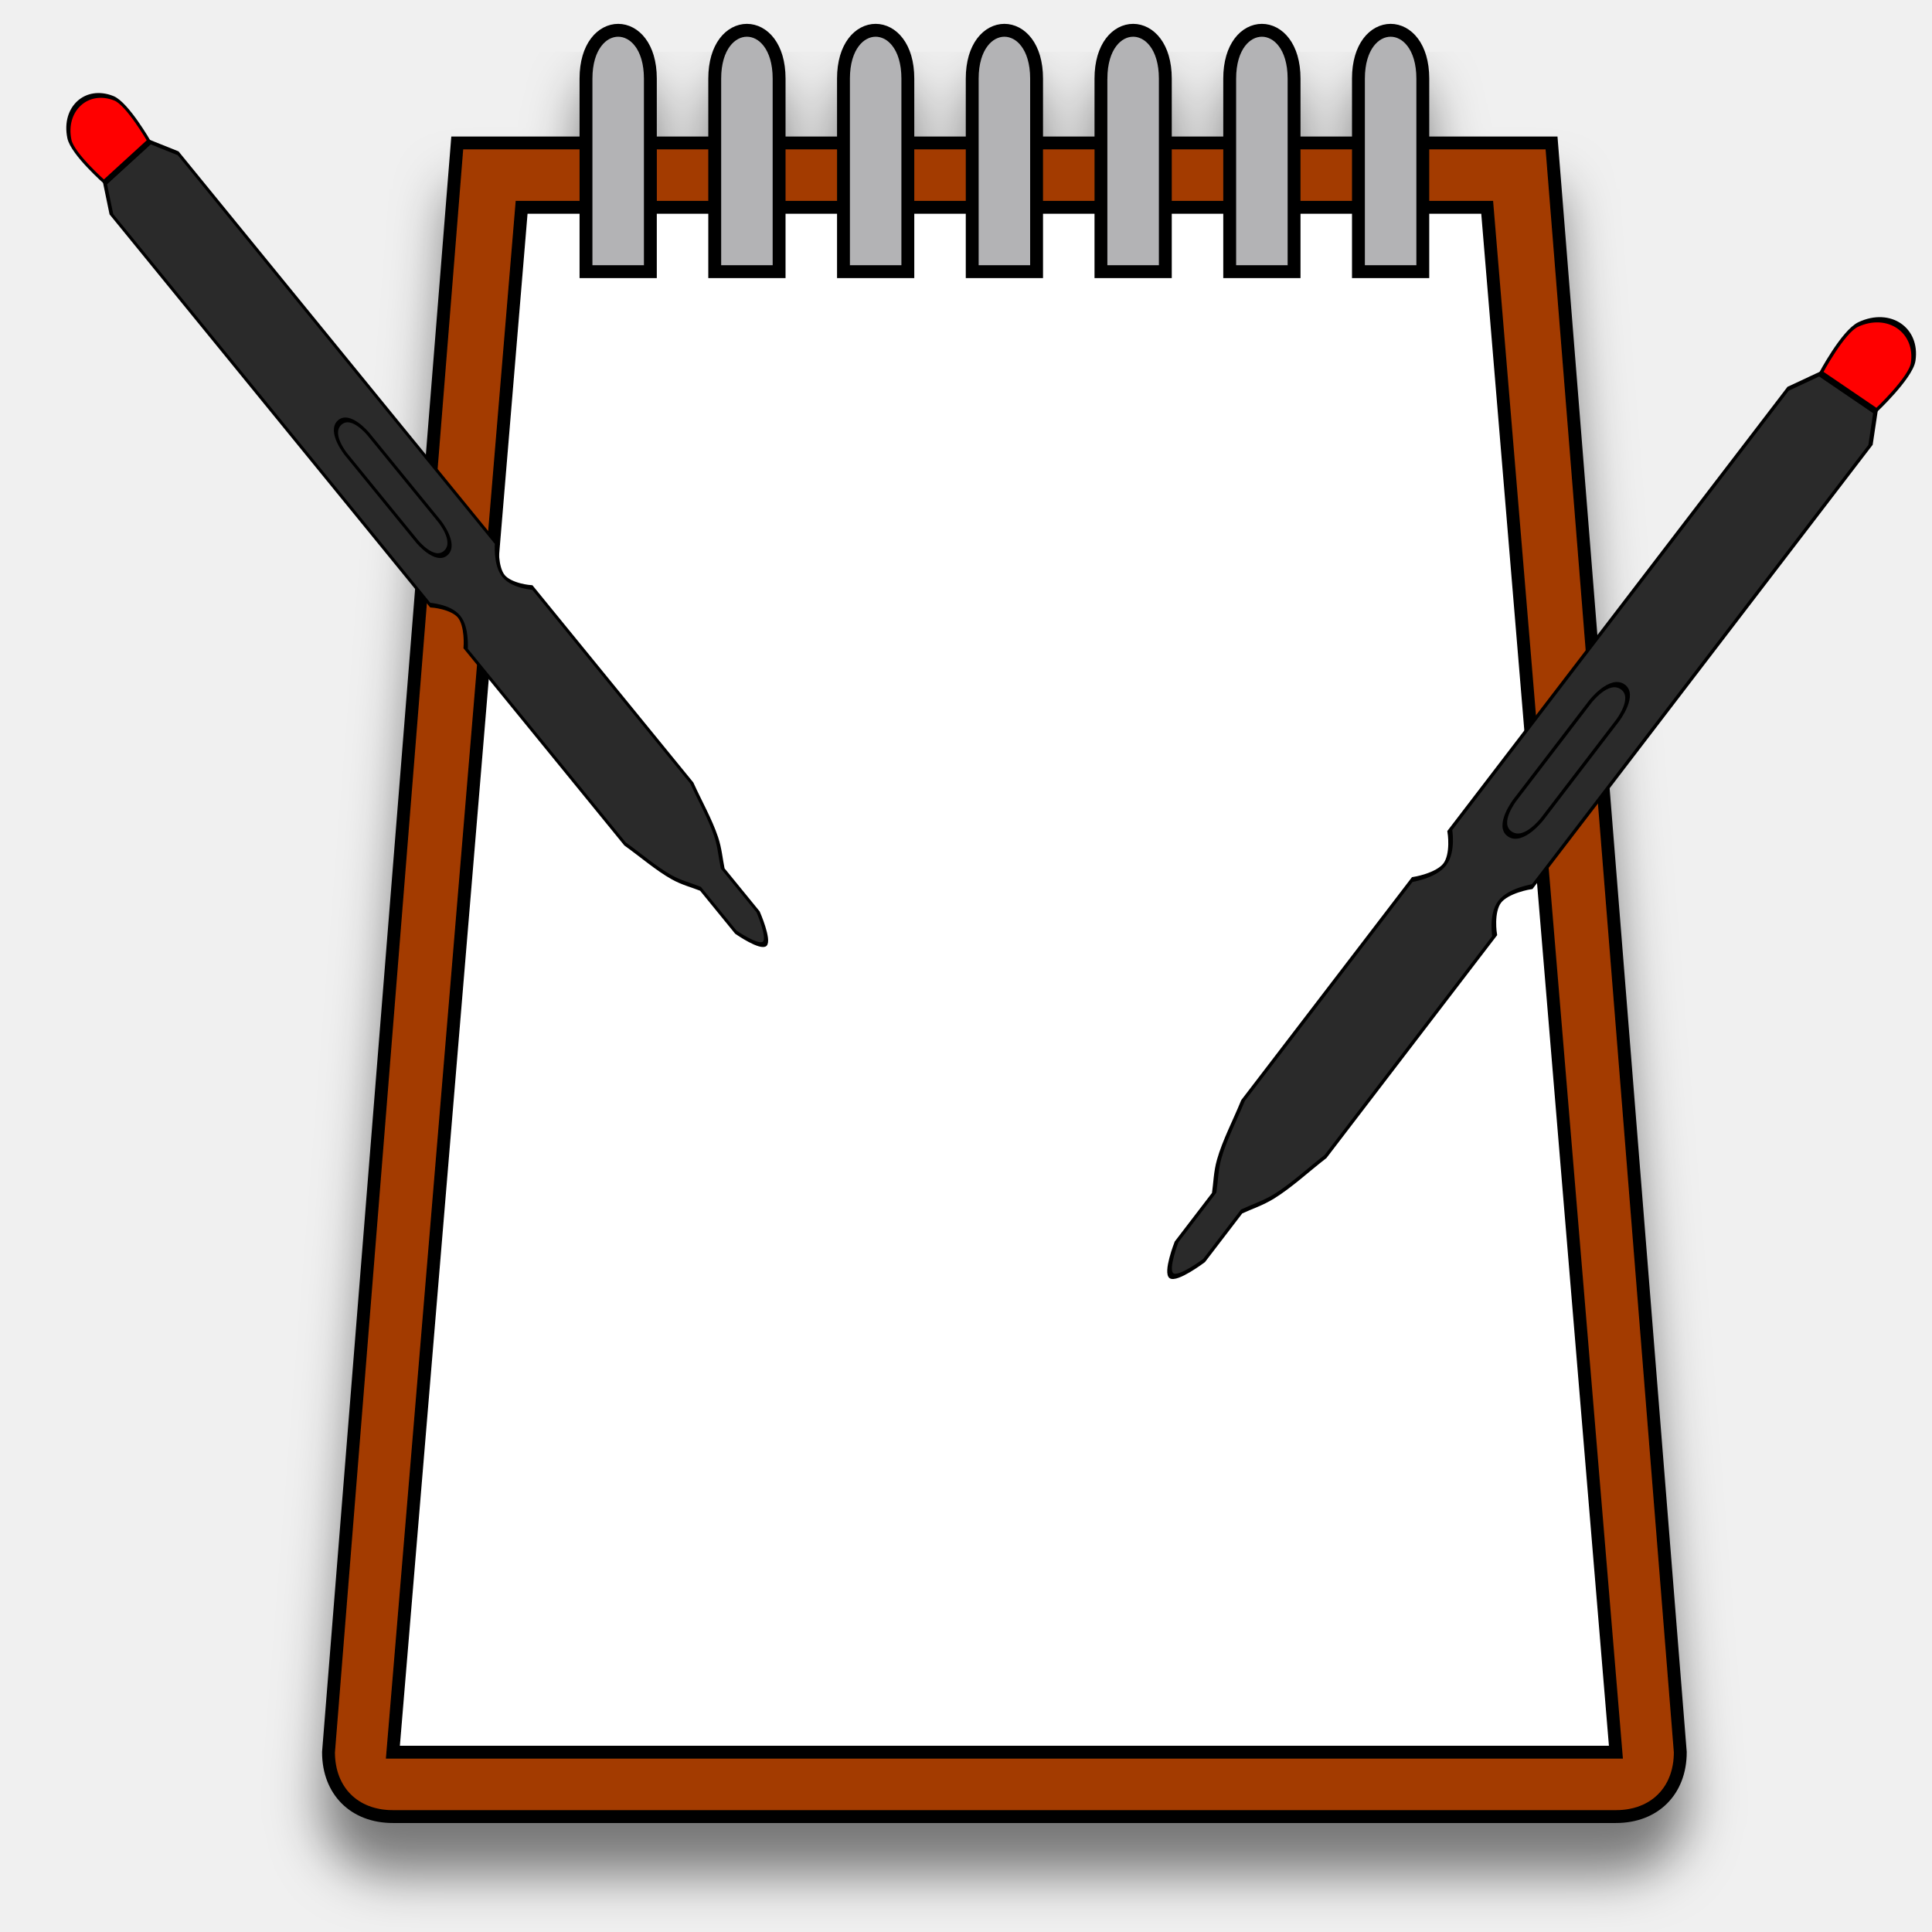
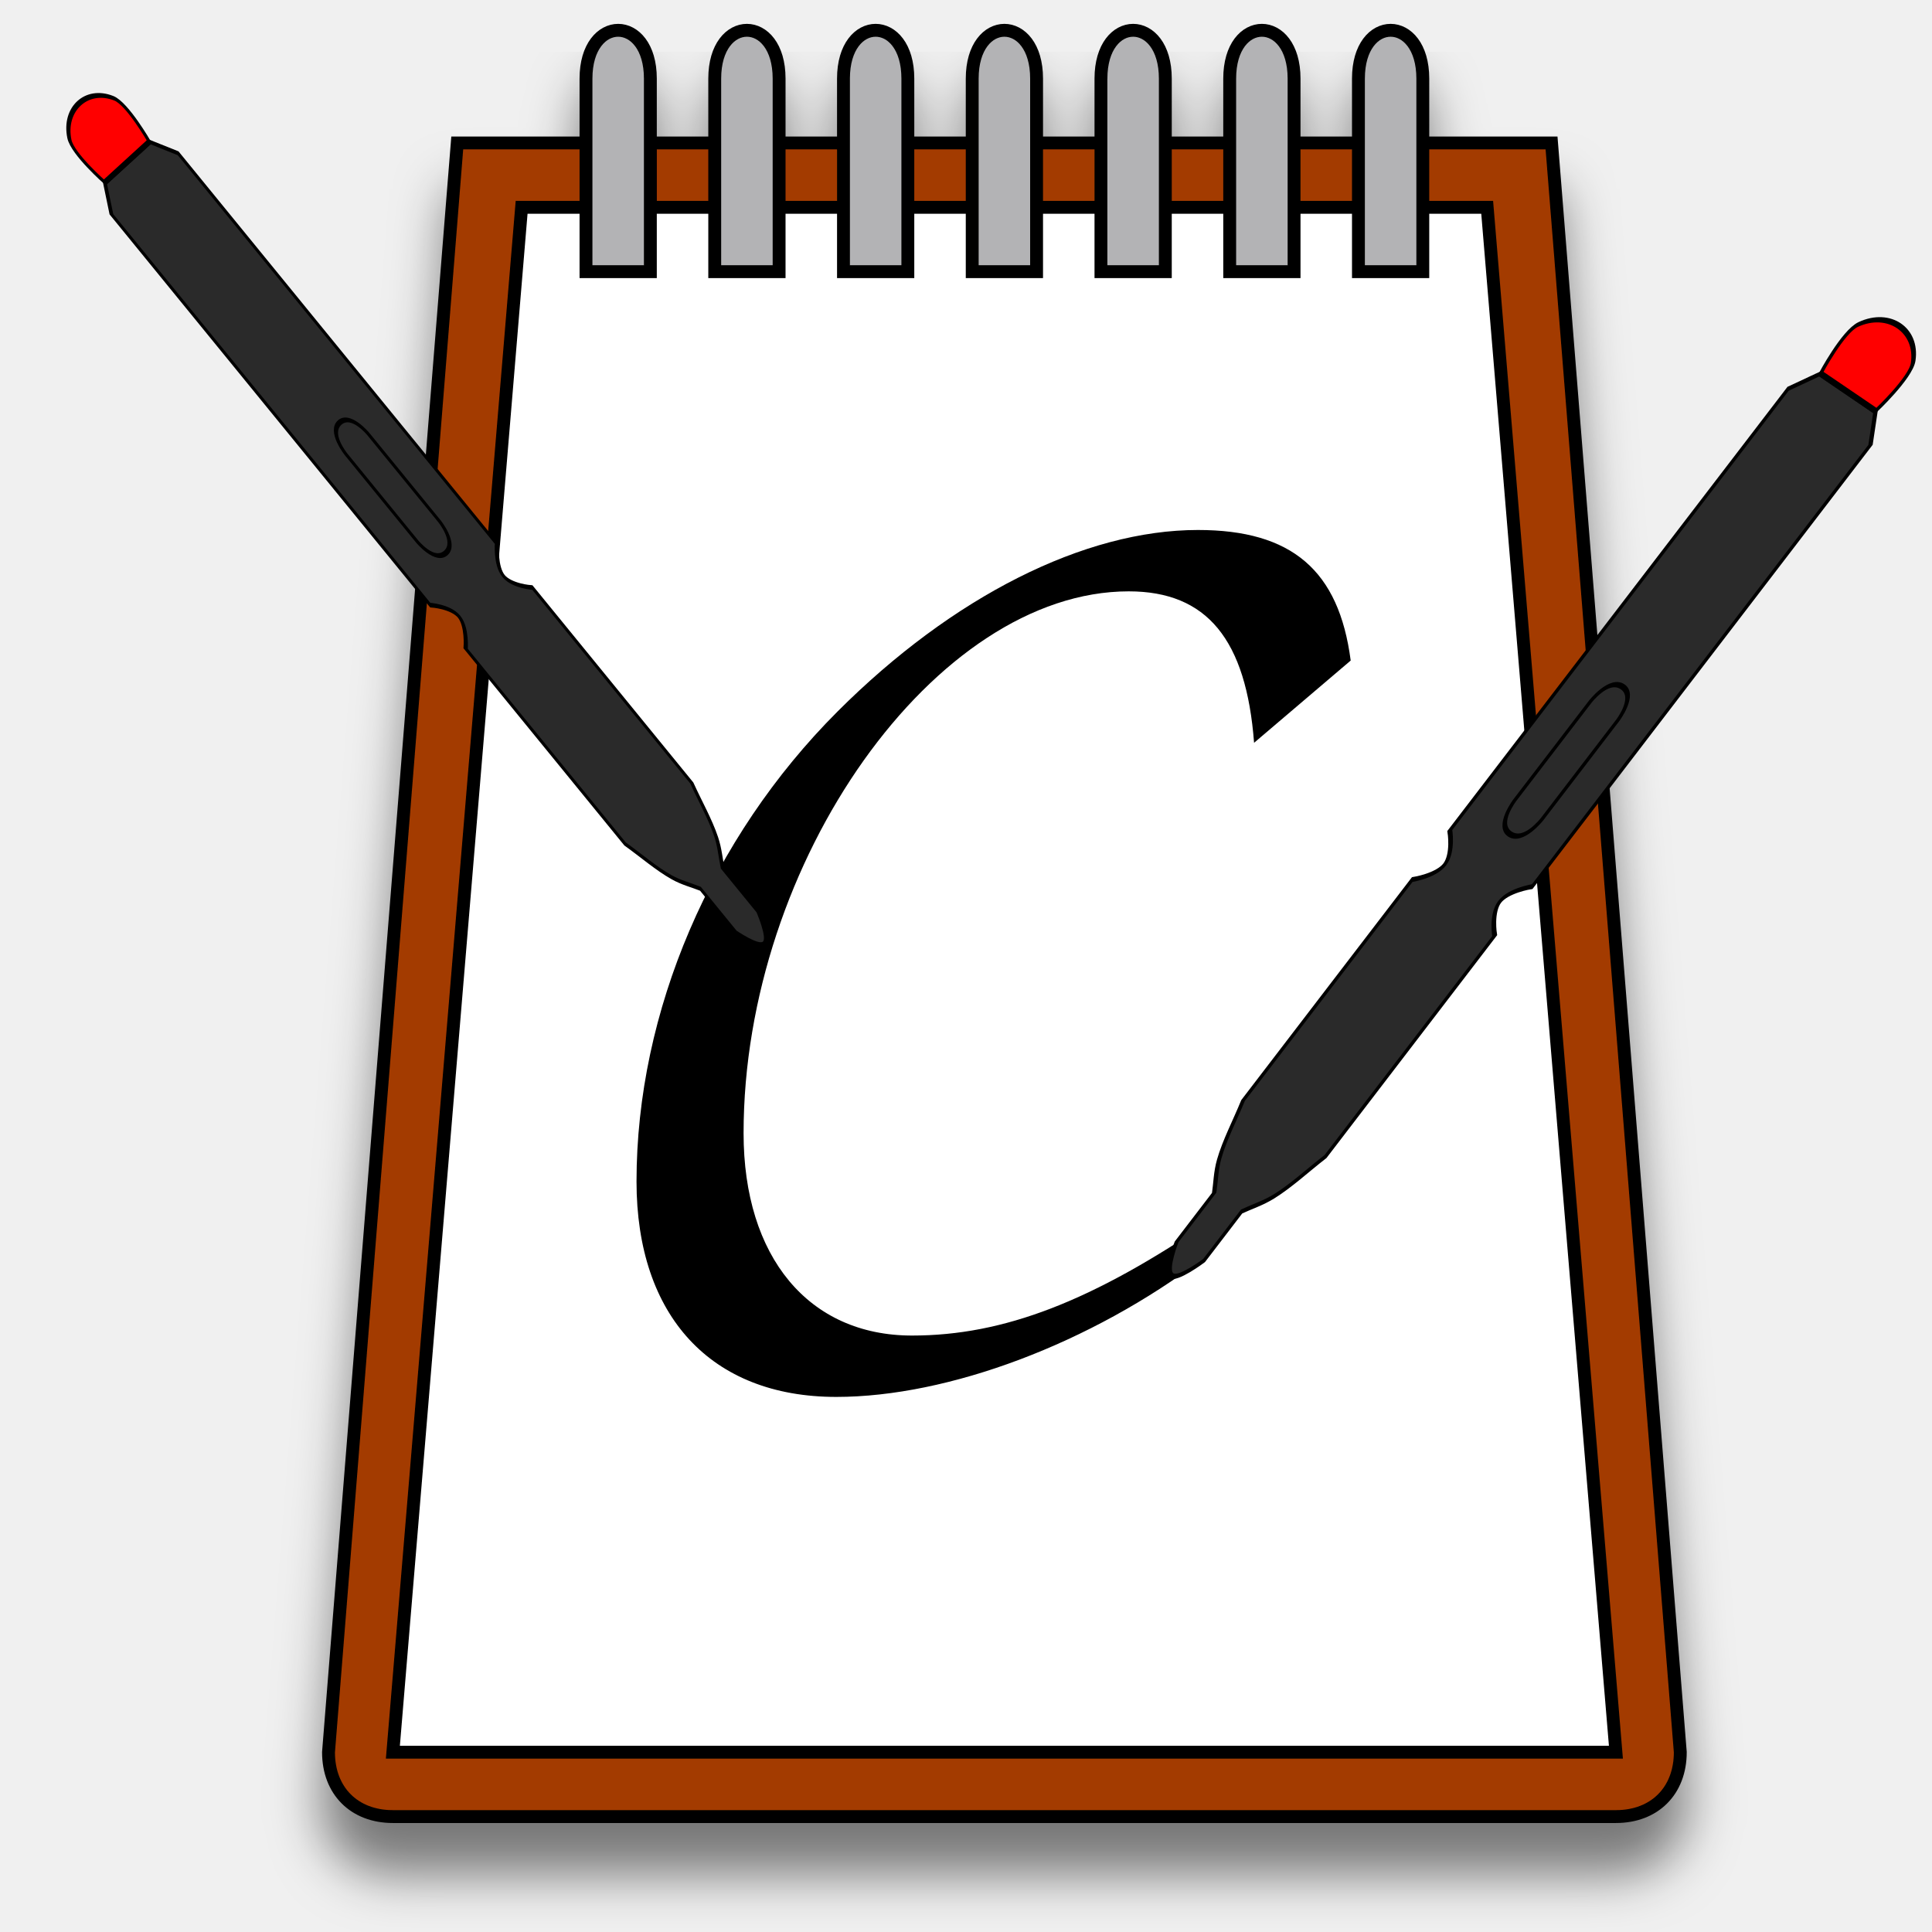
<svg xmlns="http://www.w3.org/2000/svg" width="256" height="256" id="svg2" version="1.1">
  <defs id="defs4">
    <filter id="filter4078" width="1.5" height="1.5" x="-.25" y="-.25">
      <feGaussianBlur id="feGaussianBlur4080" in="SourceAlpha" stdDeviation="2" result="blur" />
      <feColorMatrix id="feColorMatrix4082" result="bluralpha" type="matrix" values="1 0 0 0 0 0 1 0 0 0 0 0 1 0 0 0 0 0 0.5 0 " />
      <feOffset id="feOffset4084" in="bluralpha" dx="0" dy="4" result="offsetBlur" />
      <feMerge id="feMerge4086">
        <feMergeNode id="feMergeNode4088" in="offsetBlur" />
        <feMergeNode id="feMergeNode4090" in="SourceGraphic" />
      </feMerge>
    </filter>
  </defs>
  <g id="layer1" transform="translate(0,-796.3622)">
    <g id="g3960" transform="matrix(1.705882,0,0,1.705882,-67.35295,-672.8439)" style="filter:url(#filter4078)">
      <path transform="translate(0,796.3622)" id="path3027" d="m 70,206 c -3,0 -5,-2 -5,-5 l 10,-125 85,0 10,125 c 0,3 -2,5 -5,5 z" style="fill:#a33b05;fill-opacity:1;stroke:#000000;stroke-width:1px;stroke-linecap:butt;stroke-linejoin:miter;stroke-opacity:1" />
      <path transform="translate(0,796.3622)" id="path3797" d="m 70,201 10,-120 75,0 10,120 z" style="fill:#ffffff;fill-opacity:1;stroke:#000000;stroke-width:1px;stroke-linecap:butt;stroke-linejoin:miter;stroke-opacity:1" />
      <path transform="translate(0,796.3622)" id="path3799" d="m 85,86 c 0,0 0,-10 0,-15 0,-5 5,-5 5,0 0,5 0,15 0,15 z" style="fill:#b3b3b5;fill-opacity:1;stroke:#000000;stroke-width:1px;stroke-linecap:butt;stroke-linejoin:miter;stroke-opacity:1" />
      <path id="path3799-4" d="m 95,882.362 c 0,0 0,-10 0,-15 0,-5 5,-5 5,0 0,5 0,15 0,15 z" style="fill:#b3b3b5;fill-opacity:1;stroke:#000000;stroke-width:1px;stroke-linecap:butt;stroke-linejoin:miter;stroke-opacity:1" />
      <path id="path3799-8" d="m 105,882.362 c 0,0 0,-10 0,-15 0,-5 5,-5 5,0 0,5 0,15 0,15 z" style="fill:#b3b3b5;fill-opacity:1;stroke:#000000;stroke-width:1px;stroke-linecap:butt;stroke-linejoin:miter;stroke-opacity:1" />
      <path id="path3799-2" d="m 115,882.362 c 0,0 0,-10 0,-15 0,-5 5,-5 5,0 0,5 0,15 0,15 z" style="fill:#b3b3b5;fill-opacity:1;stroke:#000000;stroke-width:1px;stroke-linecap:butt;stroke-linejoin:miter;stroke-opacity:1" />
      <path id="path3799-1" d="m 125,882.362 c 0,0 0,-10 0,-15 0,-5 5,-5 5,0 0,5 0,15 0,15 z" style="fill:#b3b3b5;fill-opacity:1;stroke:#000000;stroke-width:1px;stroke-linecap:butt;stroke-linejoin:miter;stroke-opacity:1" />
      <path id="path3799-3" d="m 135,882.362 c 0,0 0,-10 0,-15 0,-5 5,-5 5,0 0,5 0,15 0,15 z" style="fill:#b3b3b5;fill-opacity:1;stroke:#000000;stroke-width:1px;stroke-linecap:butt;stroke-linejoin:miter;stroke-opacity:1" />
      <path id="path3799-5" d="m 145,882.362 c 0,0 0,-10 0,-15 0,-5 5,-5 5,0 0,5 0,15 0,15 z" style="fill:#b3b3b5;fill-opacity:1;stroke:#000000;stroke-width:1px;stroke-linecap:butt;stroke-linejoin:miter;stroke-opacity:1" />
-       <flowRoot transform="matrix(2.535363,0,0,2.535363,467.2768,619.246)" style="font-size:40px;font-style:normal;font-weight:normal;line-height:125%;letter-spacing:0px;word-spacing:0px;fill:#000000;fill-opacity:1;stroke:none;font-family:Sans" id="flowRoot3952" xml:space="preserve">
-         <flowRegion id="flowRegion3954">
-           <rect y="96.625" x="-152.734" height="97.656" width="118.75" id="rect3956" />
-         </flowRegion>
-         <flowPara style="font-style:italic;font-variant:normal;font-weight:bold;font-stretch:normal;font-family:URW Chancery L;-inkscape-font-specification:URW Chancery L Bold Italic" id="flowPara3958">C</flowPara>
-       </flowRoot>
+       <g transform="matrix(2.535363,0,0,2.535363,467.2768,619.246)" style="font-size:40px;font-style:normal;font-weight:normal;line-height:125%;letter-spacing:0px;word-spacing:0px;fill:#000000;fill-opacity:1;stroke:none;font-family:Sans" id="flowRoot3952">
+         <path d="m -131.59,132.812 c -3.68,2.52 -6.4,3.56 -9.2,3.56 -3.16,0 -5.16,-2.4 -5.16,-6.2 0,-8.32 5.88,-16.6 11.8,-16.6 2.4,0 3.6,1.48 3.84,4.64 l 2.96,-2.52 c -0.36,-2.76 -1.8,-4 -4.68,-4 -3.48,0 -7.52,2.04 -11.04,5.56 -3.88,3.88 -6.16,9.2 -6.16,14.4 0,4.12 2.28,6.6 6.12,6.6 3.44,0 7.8,-1.64 11.24,-4.24 l 0.28,-1.2" style="font-style:italic;font-variant:normal;font-weight:bold;font-stretch:normal;font-family:URW Chancery L;-inkscape-font-specification:URW Chancery L Bold Italic" id="path4111" />
+       </g>
    </g>
    <g id="g3947" transform="matrix(0.3641318,0.2477754,-0.4980455,0.6503478,577.9888,261.4871)">
      <path transform="translate(0,796.3622)" id="path3913" d="m 210,206 c -2.357,0 -5,-5 -5,-5 l 0,-10 c -1.667,-1.667 -3.622,-3.088 -5,-5 -2.179,-3.023 -3.333,-6.667 -5,-10 l 0,-45 c 0,0 5,-2.643 5,-5 0,-2.357 -5,-5 -5,-5 l 0,-90 5,-5 20,0 5,5 0,90 c 0,0 -5,2.643 -5,5 0,2.357 5,5 5,5 l 0,45 c -1.667,3.333 -2.821,6.977 -5,10 -1.378,1.912 -3.333,3.333 -5,5 l 0,10 c 0,0 -2.643,5 -5,5 z" style="fill:#2a2a2a;fill-opacity:1;stroke:#000000;stroke-width:1px;stroke-linecap:butt;stroke-linejoin:miter;stroke-opacity:1" />
      <path transform="translate(0,796.3622)" id="path3915" d="m 200,16 c -2.357,2.357 0,10 0,10 l 20,0 c 0,0 2.357,-7.643 0,-10 -4.714,-4.714 -15.286,-4.714 -20,0 z" style="fill:#ff0000;fill-opacity:1;stroke:#000000;stroke-width:1px;stroke-linecap:butt;stroke-linejoin:miter;stroke-opacity:1" />
      <path transform="translate(0,796.3622)" id="path3917" d="m 210,116 c -5,0 -5,-5 -5,-5 l 0,-20 c 0,0 0,-5 5,-5 5,0 5,5 5,5 l 0,20 c 0,0 0,5 -5,5 z" style="fill:none;stroke:#000000;stroke-width:1px;stroke-linecap:butt;stroke-linejoin:miter;stroke-opacity:1" />
    </g>
    <g id="g3947-8" transform="matrix(0.2947781,-0.2693216,0.469394,0.5754467,-431.0789,401.1673)">
      <path transform="translate(0,796.3622)" id="path3913-4" d="m 210,206 c -2.357,0 -5,-5 -5,-5 l 0,-10 c -1.667,-1.667 -3.622,-3.088 -5,-5 -2.179,-3.023 -3.333,-6.667 -5,-10 l 0,-45 c 0,0 5,-2.643 5,-5 0,-2.357 -5,-5 -5,-5 l 0,-90 5,-5 20,0 5,5 0,90 c 0,0 -5,2.643 -5,5 0,2.357 5,5 5,5 l 0,45 c -1.667,3.333 -2.821,6.977 -5,10 -1.378,1.912 -3.333,3.333 -5,5 l 0,10 c 0,0 -2.643,5 -5,5 z" style="fill:#2a2a2a;fill-opacity:1;stroke:#000000;stroke-width:1px;stroke-linecap:butt;stroke-linejoin:miter;stroke-opacity:1" />
      <path transform="translate(0,796.3622)" id="path3915-3" d="m 200,16 c -2.357,2.357 0,10 0,10 l 20,0 c 0,0 2.357,-7.643 0,-10 -4.714,-4.714 -15.286,-4.714 -20,0 z" style="fill:#ff0000;fill-opacity:1;stroke:#000000;stroke-width:1px;stroke-linecap:butt;stroke-linejoin:miter;stroke-opacity:1" />
      <path transform="translate(0,796.3622)" id="path3917-9" d="m 210,116 c -5,0 -5,-5 -5,-5 l 0,-20 c 0,0 0,-5 5,-5 5,0 5,5 5,5 l 0,20 c 0,0 0,5 -5,5 z" style="fill:none;stroke:#000000;stroke-width:1px;stroke-linecap:butt;stroke-linejoin:miter;stroke-opacity:1" />
    </g>
  </g>
</svg>
